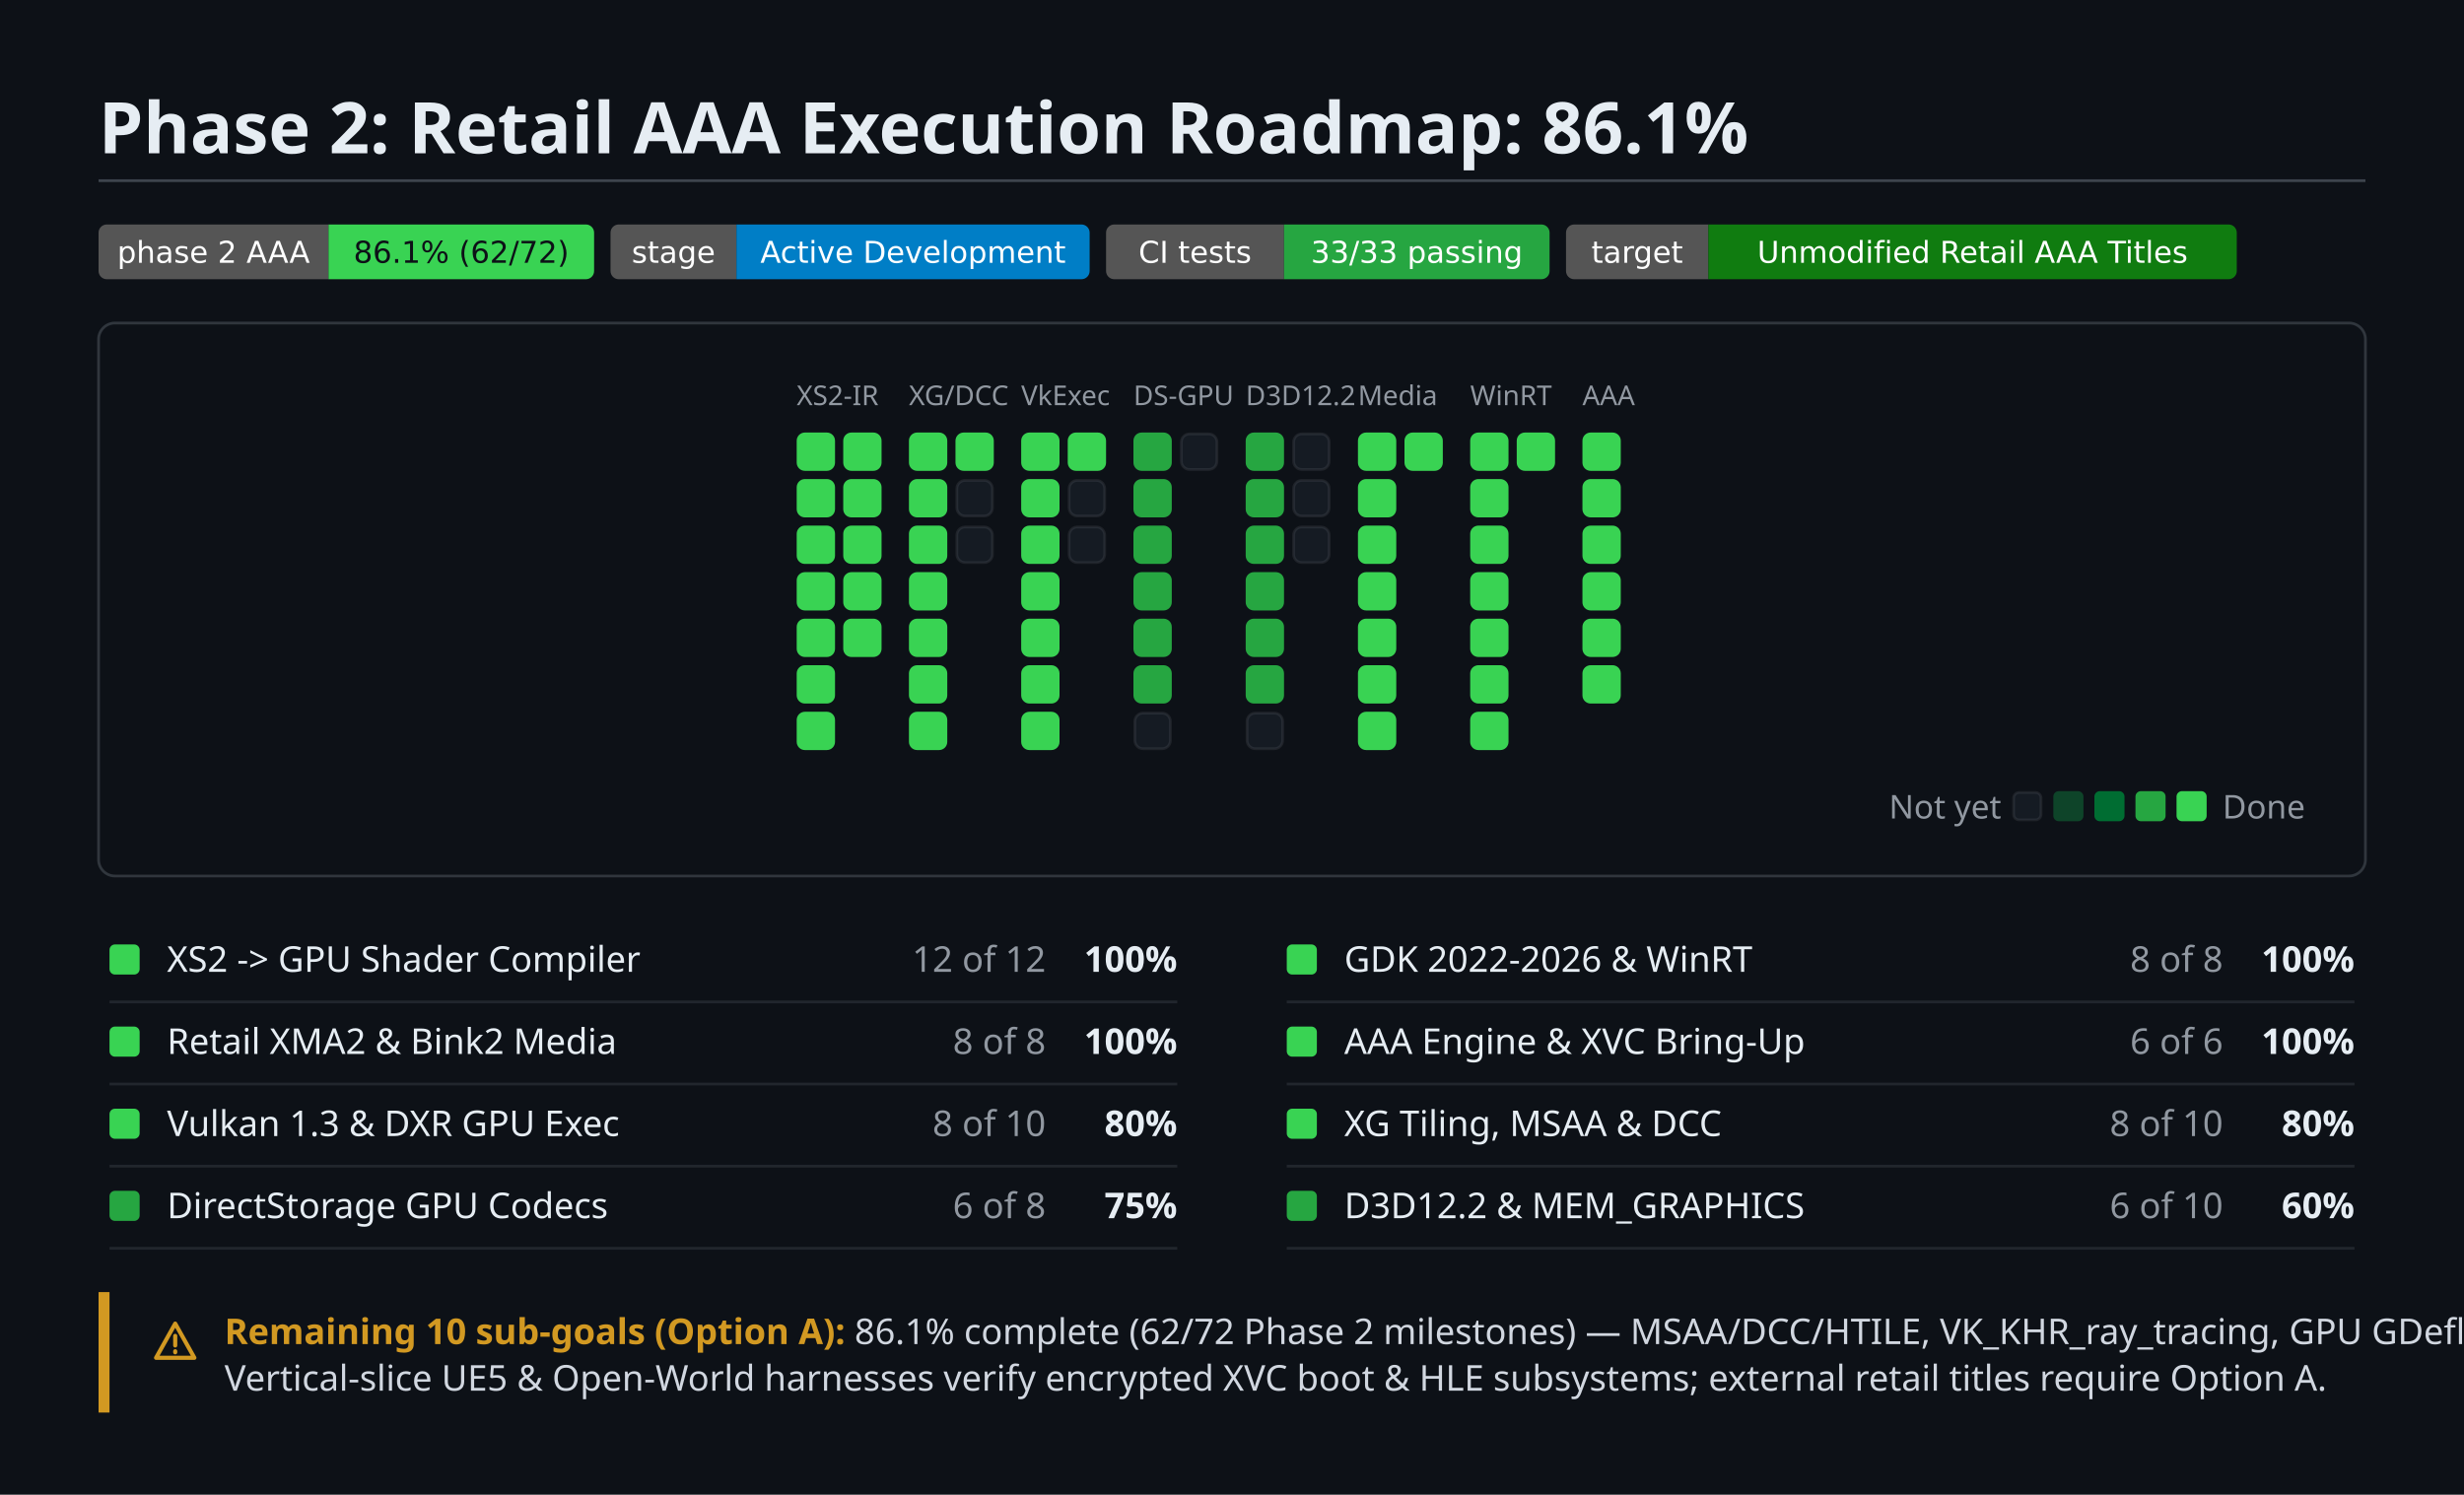
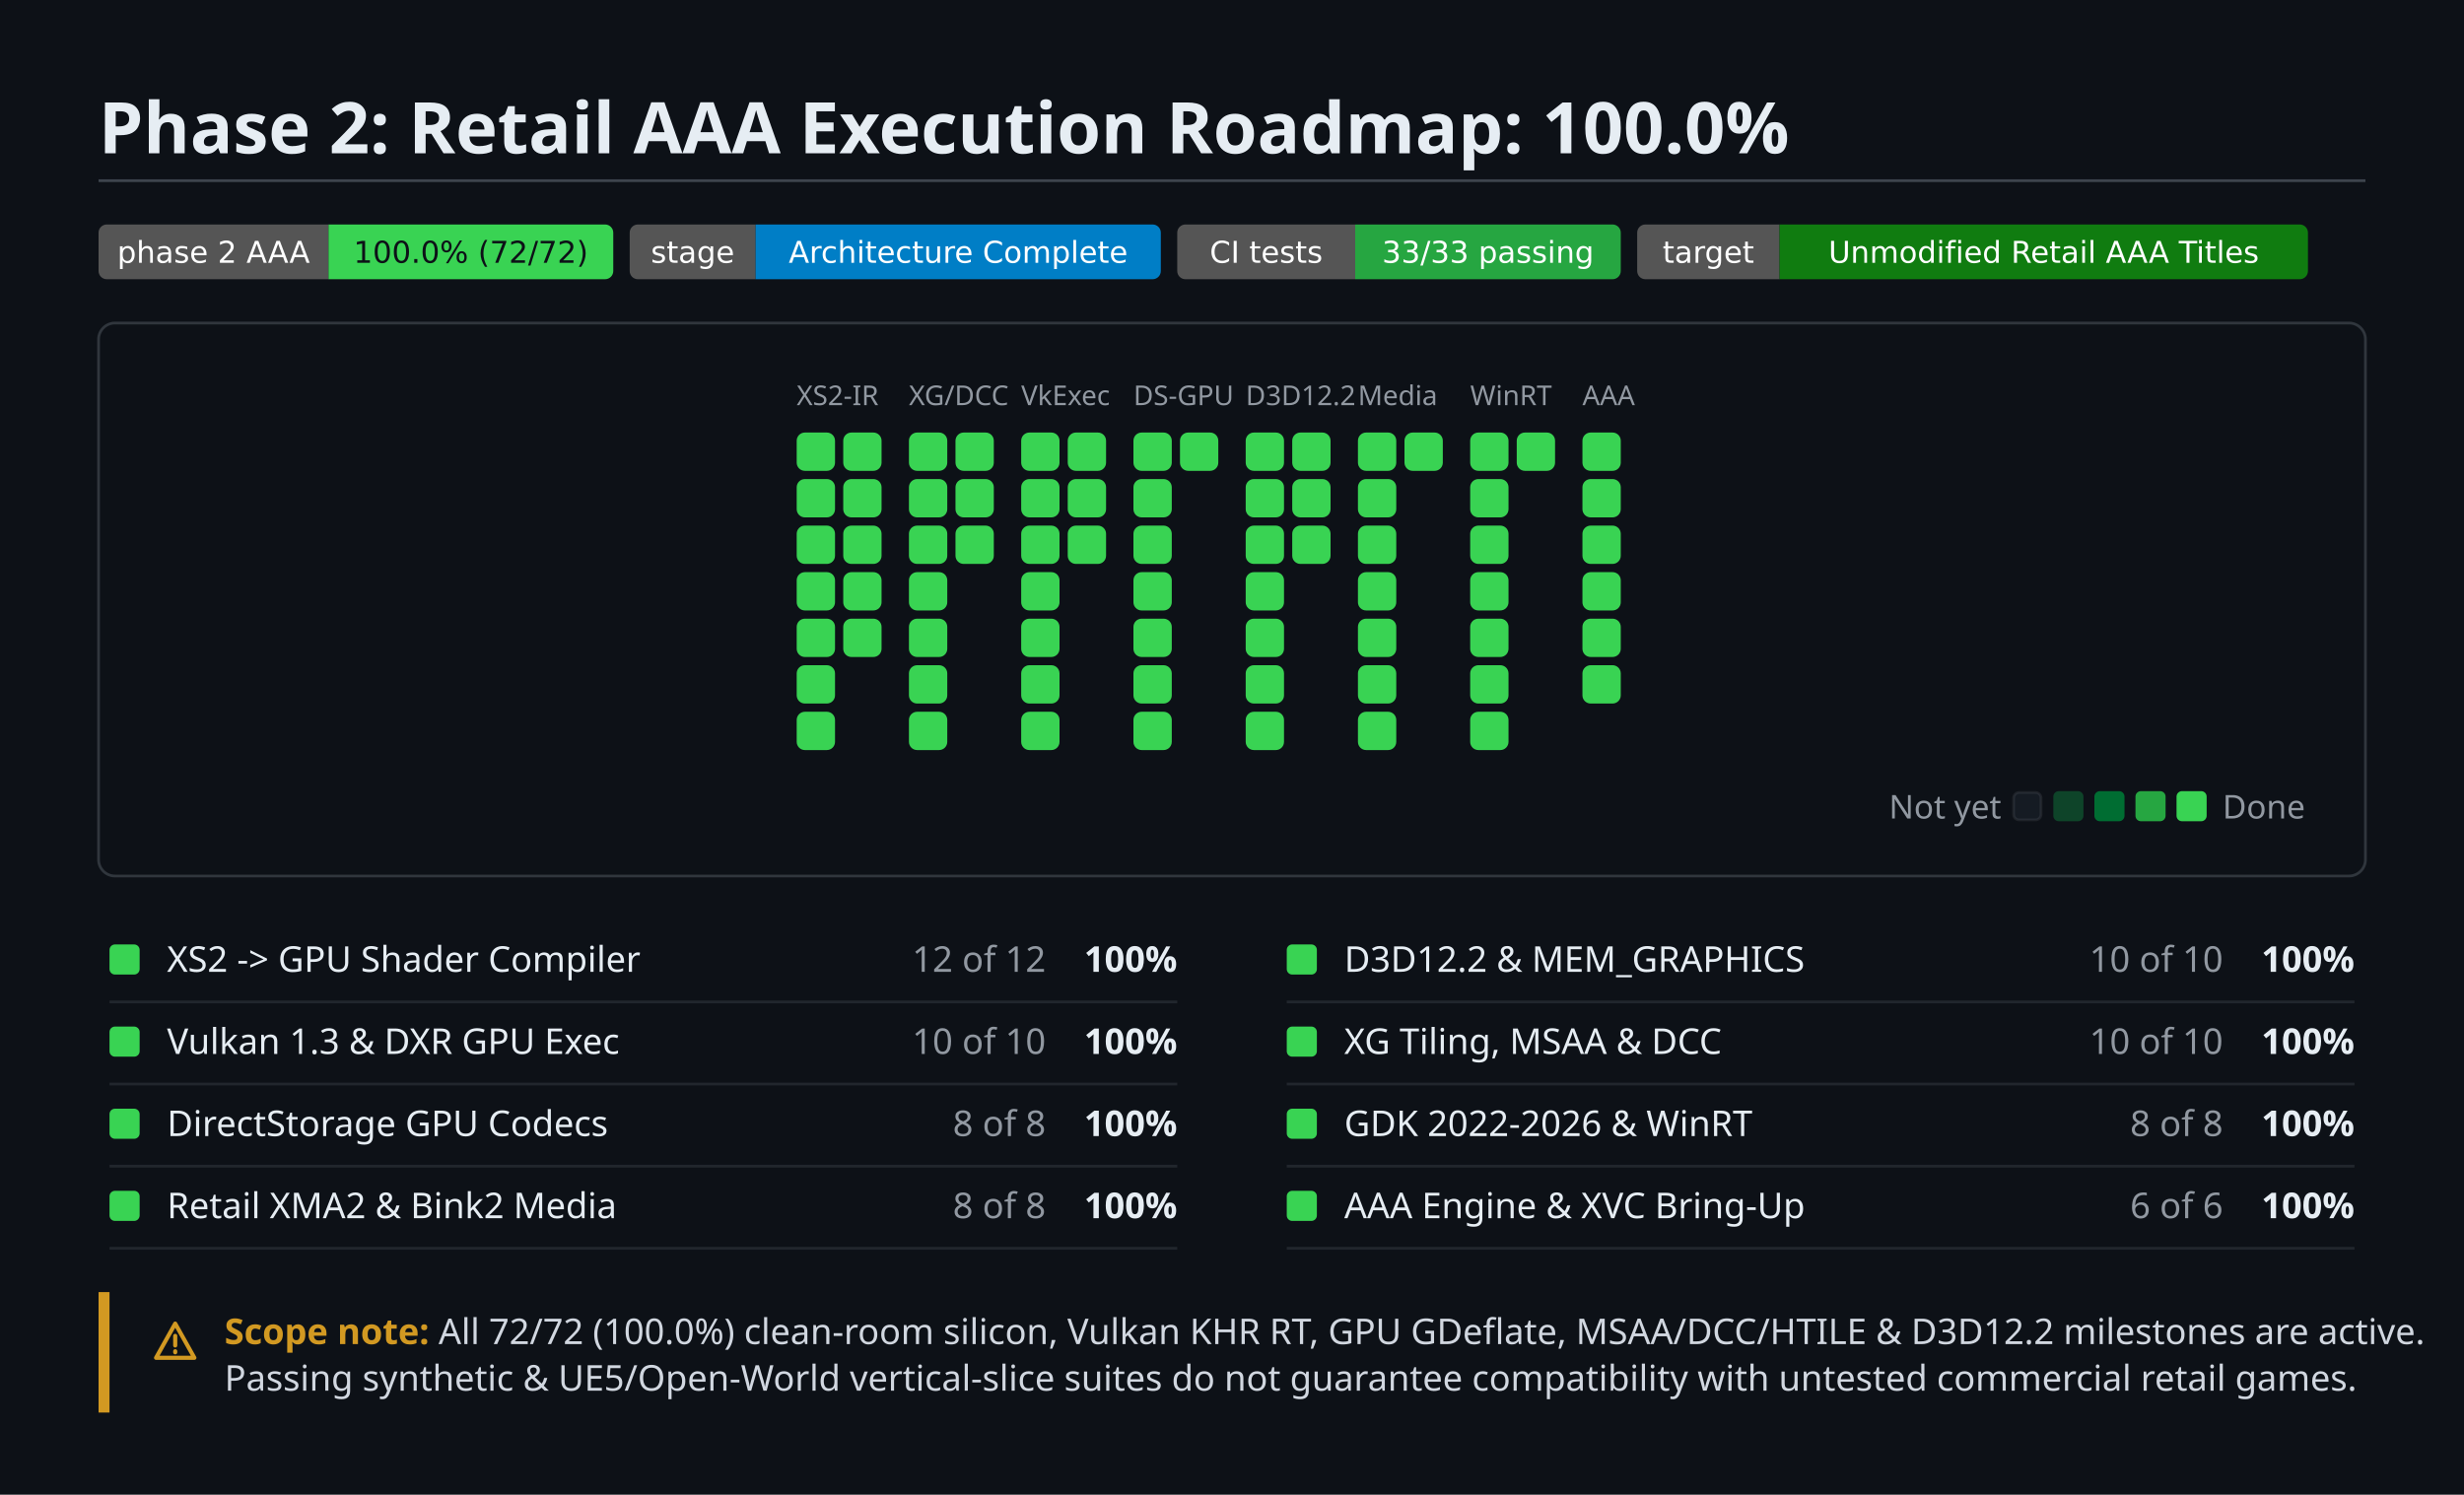
- <svg xmlns="http://www.w3.org/2000/svg" width="900" height="546" viewBox="0 0 900 546" role="img" aria-label="Phase 2: Retail AAA Execution Roadmap: 86.1%">
+ <svg xmlns="http://www.w3.org/2000/svg" width="900" height="546" viewBox="0 0 900 546" role="img" aria-label="Phase 2: Retail AAA Execution Roadmap: 100.0%">
  <style>
    text { font-family: 'Mona Sans', -apple-system, 'Segoe UI', 'Noto Sans', Helvetica, Arial, sans-serif; }
    .h2 { font-size: 26px; font-weight: 600; fill: #e6edf3; }
    .badge-txt { font-family: Verdana, 'DejaVu Sans', Geneva, sans-serif; font-size: 11px; fill: #ffffff; }
    .badge-txt-dark { font-family: Verdana, 'DejaVu Sans', Geneva, sans-serif; font-size: 11px; fill: #0d1117; }
    .g-label { font-size: 10px; fill: #9198a1; }
    .legend-txt { font-size: 12px; fill: #9198a1; }
    .r-name { font-size: 13px; fill: #e6edf3; }
    .r-count { font-size: 13px; fill: #9198a1; font-variant-numeric: tabular-nums; }
    .r-pct { font-size: 13px; font-weight: 600; fill: #e6edf3; font-variant-numeric: tabular-nums; }
    .callout-txt { font-size: 13px; fill: #d1d7e0; }
    .callout-lead { font-size: 13px; font-weight: 600; fill: #d29922; }
  </style>
  <rect width="900" height="546" fill="#0d1117" />
-   <text class="h2" x="36" y="56">Phase 2: Retail AAA Execution Roadmap: 86.1%</text>
+   <text class="h2" x="36" y="56">Phase 2: Retail AAA Execution Roadmap: 100.0%</text>
  <line x1="36" y1="66" x2="864" y2="66" stroke="#3d444d" stroke-width="1" />
  <clipPath id="bclip0">
-     <rect x="36" y="82" width="181" height="20" rx="3" />
+     <rect x="36" y="82" width="188" height="20" rx="3" />
  </clipPath>
  <g clip-path="url(#bclip0)">
    <rect x="36" y="82" width="84" height="20" fill="#555555" />
-     <rect x="120" y="82" width="97" height="20" fill="#39d353" />
+     <rect x="120" y="82" width="104" height="20" fill="#39d353" />
    <text class="badge-txt" x="78.0" y="96" text-anchor="middle">phase 2 AAA</text>
-     <text class="badge-txt-dark" x="168.5" y="96" text-anchor="middle">86.1% (62/72)</text>
+     <text class="badge-txt-dark" x="172.0" y="96" text-anchor="middle">100.0% (72/72)</text>
  </g>
  <clipPath id="bclip1">
-     <rect x="223" y="82" width="175" height="20" rx="3" />
+     <rect x="230" y="82" width="194" height="20" rx="3" />
  </clipPath>
  <g clip-path="url(#bclip1)">
-     <rect x="223" y="82" width="46" height="20" fill="#555555" />
-     <rect x="269" y="82" width="129" height="20" fill="#007ec6" />
-     <text class="badge-txt" x="246.0" y="96" text-anchor="middle">stage</text>
-     <text class="badge-txt" x="333.5" y="96" text-anchor="middle">Active Development</text>
+     <rect x="230" y="82" width="46" height="20" fill="#555555" />
+     <rect x="276" y="82" width="148" height="20" fill="#007ec6" />
+     <text class="badge-txt" x="253.0" y="96" text-anchor="middle">stage</text>
+     <text class="badge-txt" x="350.0" y="96" text-anchor="middle">Architecture Complete</text>
  </g>
  <clipPath id="bclip2">
-     <rect x="404" y="82" width="162" height="20" rx="3" />
+     <rect x="430" y="82" width="162" height="20" rx="3" />
  </clipPath>
  <g clip-path="url(#bclip2)">
-     <rect x="404" y="82" width="65" height="20" fill="#555555" />
-     <rect x="469" y="82" width="97" height="20" fill="#26a641" />
-     <text class="badge-txt" x="436.5" y="96" text-anchor="middle">CI tests</text>
-     <text class="badge-txt" x="517.5" y="96" text-anchor="middle">33/33 passing</text>
+     <rect x="430" y="82" width="65" height="20" fill="#555555" />
+     <rect x="495" y="82" width="97" height="20" fill="#26a641" />
+     <text class="badge-txt" x="462.5" y="96" text-anchor="middle">CI tests</text>
+     <text class="badge-txt" x="543.5" y="96" text-anchor="middle">33/33 passing</text>
  </g>
  <clipPath id="bclip3">
-     <rect x="572" y="82" width="245" height="20" rx="3" />
+     <rect x="598" y="82" width="245" height="20" rx="3" />
  </clipPath>
  <g clip-path="url(#bclip3)">
-     <rect x="572" y="82" width="52" height="20" fill="#555555" />
-     <rect x="624" y="82" width="193" height="20" fill="#107c10" />
-     <text class="badge-txt" x="598.0" y="96" text-anchor="middle">target</text>
-     <text class="badge-txt" x="720.5" y="96" text-anchor="middle">Unmodified Retail AAA Titles</text>
+     <rect x="598" y="82" width="52" height="20" fill="#555555" />
+     <rect x="650" y="82" width="193" height="20" fill="#107c10" />
+     <text class="badge-txt" x="624.0" y="96" text-anchor="middle">target</text>
+     <text class="badge-txt" x="746.5" y="96" text-anchor="middle">Unmodified Retail AAA Titles</text>
  </g>
  <rect x="36" y="118" width="828" height="202" rx="6" fill="#0d1117" stroke="#30363d" stroke-width="1" />
  <text class="g-label" x="291.0" y="148">XS2-IR</text>
  <rect x="291.0" y="158.0" width="14" height="14" rx="3" fill="#39d353" />
  <rect x="291.0" y="175.0" width="14" height="14" rx="3" fill="#39d353" />
  <rect x="291.0" y="192.0" width="14" height="14" rx="3" fill="#39d353" />
  <rect x="291.0" y="209.0" width="14" height="14" rx="3" fill="#39d353" />
  <rect x="291.0" y="226.0" width="14" height="14" rx="3" fill="#39d353" />
  <rect x="291.0" y="243.0" width="14" height="14" rx="3" fill="#39d353" />
  <rect x="291.0" y="260.0" width="14" height="14" rx="3" fill="#39d353" />
  <rect x="308.0" y="158.0" width="14" height="14" rx="3" fill="#39d353" />
  <rect x="308.0" y="175.0" width="14" height="14" rx="3" fill="#39d353" />
  <rect x="308.0" y="192.0" width="14" height="14" rx="3" fill="#39d353" />
  <rect x="308.0" y="209.0" width="14" height="14" rx="3" fill="#39d353" />
  <rect x="308.0" y="226.0" width="14" height="14" rx="3" fill="#39d353" />
  <text class="g-label" x="332.0" y="148">XG/DCC</text>
  <rect x="332.0" y="158.0" width="14" height="14" rx="3" fill="#39d353" />
  <rect x="332.0" y="175.0" width="14" height="14" rx="3" fill="#39d353" />
  <rect x="332.0" y="192.0" width="14" height="14" rx="3" fill="#39d353" />
  <rect x="332.0" y="209.0" width="14" height="14" rx="3" fill="#39d353" />
  <rect x="332.0" y="226.0" width="14" height="14" rx="3" fill="#39d353" />
  <rect x="332.0" y="243.0" width="14" height="14" rx="3" fill="#39d353" />
  <rect x="332.0" y="260.0" width="14" height="14" rx="3" fill="#39d353" />
  <rect x="349.0" y="158.0" width="14" height="14" rx="3" fill="#39d353" />
-   <rect x="349.5" y="175.5" width="13" height="13" rx="3" fill="#151b23" stroke="rgba(240,246,252,0.08)" stroke-width="1" />
-   <rect x="349.5" y="192.5" width="13" height="13" rx="3" fill="#151b23" stroke="rgba(240,246,252,0.08)" stroke-width="1" />
+   <rect x="349.0" y="175.0" width="14" height="14" rx="3" fill="#39d353" />
+   <rect x="349.0" y="192.0" width="14" height="14" rx="3" fill="#39d353" />
  <text class="g-label" x="373.0" y="148">VkExec</text>
  <rect x="373.0" y="158.0" width="14" height="14" rx="3" fill="#39d353" />
  <rect x="373.0" y="175.0" width="14" height="14" rx="3" fill="#39d353" />
  <rect x="373.0" y="192.0" width="14" height="14" rx="3" fill="#39d353" />
  <rect x="373.0" y="209.0" width="14" height="14" rx="3" fill="#39d353" />
  <rect x="373.0" y="226.0" width="14" height="14" rx="3" fill="#39d353" />
  <rect x="373.0" y="243.0" width="14" height="14" rx="3" fill="#39d353" />
  <rect x="373.0" y="260.0" width="14" height="14" rx="3" fill="#39d353" />
  <rect x="390.0" y="158.0" width="14" height="14" rx="3" fill="#39d353" />
-   <rect x="390.5" y="175.5" width="13" height="13" rx="3" fill="#151b23" stroke="rgba(240,246,252,0.08)" stroke-width="1" />
-   <rect x="390.5" y="192.5" width="13" height="13" rx="3" fill="#151b23" stroke="rgba(240,246,252,0.08)" stroke-width="1" />
+   <rect x="390.0" y="175.0" width="14" height="14" rx="3" fill="#39d353" />
+   <rect x="390.0" y="192.0" width="14" height="14" rx="3" fill="#39d353" />
  <text class="g-label" x="414.0" y="148">DS-GPU</text>
-   <rect x="414.0" y="158.0" width="14" height="14" rx="3" fill="#26a641" />
-   <rect x="414.0" y="175.0" width="14" height="14" rx="3" fill="#26a641" />
-   <rect x="414.0" y="192.0" width="14" height="14" rx="3" fill="#26a641" />
-   <rect x="414.0" y="209.0" width="14" height="14" rx="3" fill="#26a641" />
-   <rect x="414.0" y="226.0" width="14" height="14" rx="3" fill="#26a641" />
-   <rect x="414.0" y="243.0" width="14" height="14" rx="3" fill="#26a641" />
-   <rect x="414.5" y="260.5" width="13" height="13" rx="3" fill="#151b23" stroke="rgba(240,246,252,0.08)" stroke-width="1" />
-   <rect x="431.5" y="158.5" width="13" height="13" rx="3" fill="#151b23" stroke="rgba(240,246,252,0.08)" stroke-width="1" />
+   <rect x="414.0" y="158.0" width="14" height="14" rx="3" fill="#39d353" />
+   <rect x="414.0" y="175.0" width="14" height="14" rx="3" fill="#39d353" />
+   <rect x="414.0" y="192.0" width="14" height="14" rx="3" fill="#39d353" />
+   <rect x="414.0" y="209.0" width="14" height="14" rx="3" fill="#39d353" />
+   <rect x="414.0" y="226.0" width="14" height="14" rx="3" fill="#39d353" />
+   <rect x="414.0" y="243.0" width="14" height="14" rx="3" fill="#39d353" />
+   <rect x="414.0" y="260.0" width="14" height="14" rx="3" fill="#39d353" />
+   <rect x="431.0" y="158.0" width="14" height="14" rx="3" fill="#39d353" />
  <text class="g-label" x="455.0" y="148">D3D12.2</text>
-   <rect x="455.0" y="158.0" width="14" height="14" rx="3" fill="#26a641" />
-   <rect x="455.0" y="175.0" width="14" height="14" rx="3" fill="#26a641" />
-   <rect x="455.0" y="192.0" width="14" height="14" rx="3" fill="#26a641" />
-   <rect x="455.0" y="209.0" width="14" height="14" rx="3" fill="#26a641" />
-   <rect x="455.0" y="226.0" width="14" height="14" rx="3" fill="#26a641" />
-   <rect x="455.0" y="243.0" width="14" height="14" rx="3" fill="#26a641" />
-   <rect x="455.5" y="260.5" width="13" height="13" rx="3" fill="#151b23" stroke="rgba(240,246,252,0.08)" stroke-width="1" />
-   <rect x="472.5" y="158.5" width="13" height="13" rx="3" fill="#151b23" stroke="rgba(240,246,252,0.08)" stroke-width="1" />
-   <rect x="472.5" y="175.5" width="13" height="13" rx="3" fill="#151b23" stroke="rgba(240,246,252,0.08)" stroke-width="1" />
-   <rect x="472.5" y="192.5" width="13" height="13" rx="3" fill="#151b23" stroke="rgba(240,246,252,0.08)" stroke-width="1" />
+   <rect x="455.0" y="158.0" width="14" height="14" rx="3" fill="#39d353" />
+   <rect x="455.0" y="175.0" width="14" height="14" rx="3" fill="#39d353" />
+   <rect x="455.0" y="192.0" width="14" height="14" rx="3" fill="#39d353" />
+   <rect x="455.0" y="209.0" width="14" height="14" rx="3" fill="#39d353" />
+   <rect x="455.0" y="226.0" width="14" height="14" rx="3" fill="#39d353" />
+   <rect x="455.0" y="243.0" width="14" height="14" rx="3" fill="#39d353" />
+   <rect x="455.0" y="260.0" width="14" height="14" rx="3" fill="#39d353" />
+   <rect x="472.0" y="158.0" width="14" height="14" rx="3" fill="#39d353" />
+   <rect x="472.0" y="175.0" width="14" height="14" rx="3" fill="#39d353" />
+   <rect x="472.0" y="192.0" width="14" height="14" rx="3" fill="#39d353" />
  <text class="g-label" x="496.0" y="148">Media</text>
  <rect x="496.0" y="158.0" width="14" height="14" rx="3" fill="#39d353" />
  <rect x="496.0" y="175.0" width="14" height="14" rx="3" fill="#39d353" />
  <rect x="496.0" y="192.0" width="14" height="14" rx="3" fill="#39d353" />
  <rect x="496.0" y="209.0" width="14" height="14" rx="3" fill="#39d353" />
  <rect x="496.0" y="226.0" width="14" height="14" rx="3" fill="#39d353" />
  <rect x="496.0" y="243.0" width="14" height="14" rx="3" fill="#39d353" />
  <rect x="496.0" y="260.0" width="14" height="14" rx="3" fill="#39d353" />
  <rect x="513.0" y="158.0" width="14" height="14" rx="3" fill="#39d353" />
  <text class="g-label" x="537.0" y="148">WinRT</text>
  <rect x="537.0" y="158.0" width="14" height="14" rx="3" fill="#39d353" />
  <rect x="537.0" y="175.0" width="14" height="14" rx="3" fill="#39d353" />
  <rect x="537.0" y="192.0" width="14" height="14" rx="3" fill="#39d353" />
  <rect x="537.0" y="209.0" width="14" height="14" rx="3" fill="#39d353" />
  <rect x="537.0" y="226.0" width="14" height="14" rx="3" fill="#39d353" />
  <rect x="537.0" y="243.0" width="14" height="14" rx="3" fill="#39d353" />
  <rect x="537.0" y="260.0" width="14" height="14" rx="3" fill="#39d353" />
  <rect x="554.0" y="158.0" width="14" height="14" rx="3" fill="#39d353" />
  <text class="g-label" x="578.0" y="148">AAA</text>
  <rect x="578.0" y="158.0" width="14" height="14" rx="3" fill="#39d353" />
  <rect x="578.0" y="175.0" width="14" height="14" rx="3" fill="#39d353" />
  <rect x="578.0" y="192.0" width="14" height="14" rx="3" fill="#39d353" />
  <rect x="578.0" y="209.0" width="14" height="14" rx="3" fill="#39d353" />
  <rect x="578.0" y="226.0" width="14" height="14" rx="3" fill="#39d353" />
  <rect x="578.0" y="243.0" width="14" height="14" rx="3" fill="#39d353" />
  <text class="legend-txt" x="842" y="299" text-anchor="end">Done</text>
  <rect x="795.0" y="289.0" width="11" height="11" rx="2" fill="#39d353" />
  <rect x="780.0" y="289.0" width="11" height="11" rx="2" fill="#26a641" />
  <rect x="765.0" y="289.0" width="11" height="11" rx="2" fill="#006d32" />
  <rect x="750.0" y="289.0" width="11" height="11" rx="2" fill="#0e4429" />
  <rect x="735.5" y="289.5" width="10" height="10" rx="2" fill="#151b23" stroke="rgba(240,246,252,0.08)" stroke-width="1" />
  <text class="legend-txt" x="731" y="299" text-anchor="end">Not yet</text>
  <rect x="40.0" y="345.0" width="11" height="11" rx="2" fill="#39d353" />
  <text class="r-name" x="61.0" y="355">XS2 -&gt; GPU Shader Compiler</text>
  <text class="r-count" x="382.0" y="355" text-anchor="end">12 of 12</text>
  <text class="r-pct" x="430.0" y="355" text-anchor="end">100%</text>
  <line x1="40.0" y1="366" x2="430.0" y2="366" stroke="#21262d" stroke-width="1" />
  <rect x="470.0" y="345.0" width="11" height="11" rx="2" fill="#39d353" />
-   <text class="r-name" x="491.0" y="355">GDK 2022-2026 &amp; WinRT</text>
-   <text class="r-count" x="812.0" y="355" text-anchor="end">8 of 8</text>
+   <text class="r-name" x="491.0" y="355">D3D12.2 &amp; MEM_GRAPHICS</text>
+   <text class="r-count" x="812.0" y="355" text-anchor="end">10 of 10</text>
  <text class="r-pct" x="860.0" y="355" text-anchor="end">100%</text>
  <line x1="470.0" y1="366" x2="860.0" y2="366" stroke="#21262d" stroke-width="1" />
  <rect x="40.0" y="375.0" width="11" height="11" rx="2" fill="#39d353" />
-   <text class="r-name" x="61.0" y="385">Retail XMA2 &amp; Bink2 Media</text>
-   <text class="r-count" x="382.0" y="385" text-anchor="end">8 of 8</text>
+   <text class="r-name" x="61.0" y="385">Vulkan 1.3 &amp; DXR GPU Exec</text>
+   <text class="r-count" x="382.0" y="385" text-anchor="end">10 of 10</text>
  <text class="r-pct" x="430.0" y="385" text-anchor="end">100%</text>
  <line x1="40.0" y1="396" x2="430.0" y2="396" stroke="#21262d" stroke-width="1" />
  <rect x="470.0" y="375.0" width="11" height="11" rx="2" fill="#39d353" />
-   <text class="r-name" x="491.0" y="385">AAA Engine &amp; XVC Bring-Up</text>
-   <text class="r-count" x="812.0" y="385" text-anchor="end">6 of 6</text>
+   <text class="r-name" x="491.0" y="385">XG Tiling, MSAA &amp; DCC</text>
+   <text class="r-count" x="812.0" y="385" text-anchor="end">10 of 10</text>
  <text class="r-pct" x="860.0" y="385" text-anchor="end">100%</text>
  <line x1="470.0" y1="396" x2="860.0" y2="396" stroke="#21262d" stroke-width="1" />
  <rect x="40.0" y="405.0" width="11" height="11" rx="2" fill="#39d353" />
-   <text class="r-name" x="61.0" y="415">Vulkan 1.3 &amp; DXR GPU Exec</text>
-   <text class="r-count" x="382.0" y="415" text-anchor="end">8 of 10</text>
-   <text class="r-pct" x="430.0" y="415" text-anchor="end">80%</text>
+   <text class="r-name" x="61.0" y="415">DirectStorage GPU Codecs</text>
+   <text class="r-count" x="382.0" y="415" text-anchor="end">8 of 8</text>
+   <text class="r-pct" x="430.0" y="415" text-anchor="end">100%</text>
  <line x1="40.0" y1="426" x2="430.0" y2="426" stroke="#21262d" stroke-width="1" />
  <rect x="470.0" y="405.0" width="11" height="11" rx="2" fill="#39d353" />
-   <text class="r-name" x="491.0" y="415">XG Tiling, MSAA &amp; DCC</text>
-   <text class="r-count" x="812.0" y="415" text-anchor="end">8 of 10</text>
-   <text class="r-pct" x="860.0" y="415" text-anchor="end">80%</text>
+   <text class="r-name" x="491.0" y="415">GDK 2022-2026 &amp; WinRT</text>
+   <text class="r-count" x="812.0" y="415" text-anchor="end">8 of 8</text>
+   <text class="r-pct" x="860.0" y="415" text-anchor="end">100%</text>
  <line x1="470.0" y1="426" x2="860.0" y2="426" stroke="#21262d" stroke-width="1" />
-   <rect x="40.0" y="435.0" width="11" height="11" rx="2" fill="#26a641" />
-   <text class="r-name" x="61.0" y="445">DirectStorage GPU Codecs</text>
-   <text class="r-count" x="382.0" y="445" text-anchor="end">6 of 8</text>
-   <text class="r-pct" x="430.0" y="445" text-anchor="end">75%</text>
+   <rect x="40.0" y="435.0" width="11" height="11" rx="2" fill="#39d353" />
+   <text class="r-name" x="61.0" y="445">Retail XMA2 &amp; Bink2 Media</text>
+   <text class="r-count" x="382.0" y="445" text-anchor="end">8 of 8</text>
+   <text class="r-pct" x="430.0" y="445" text-anchor="end">100%</text>
  <line x1="40.0" y1="456" x2="430.0" y2="456" stroke="#21262d" stroke-width="1" />
-   <rect x="470.0" y="435.0" width="11" height="11" rx="2" fill="#26a641" />
-   <text class="r-name" x="491.0" y="445">D3D12.2 &amp; MEM_GRAPHICS</text>
-   <text class="r-count" x="812.0" y="445" text-anchor="end">6 of 10</text>
-   <text class="r-pct" x="860.0" y="445" text-anchor="end">60%</text>
+   <rect x="470.0" y="435.0" width="11" height="11" rx="2" fill="#39d353" />
+   <text class="r-name" x="491.0" y="445">AAA Engine &amp; XVC Bring-Up</text>
+   <text class="r-count" x="812.0" y="445" text-anchor="end">6 of 6</text>
+   <text class="r-pct" x="860.0" y="445" text-anchor="end">100%</text>
  <line x1="470.0" y1="456" x2="860.0" y2="456" stroke="#21262d" stroke-width="1" />
  <rect x="36" y="472" width="4" height="44" fill="#d29922" />
  <g transform="translate(56,482)">
    <path d="M8 1.5 15 14H1z" fill="none" stroke="#d29922" stroke-width="1.5" stroke-linejoin="round" />
    <path d="M8 6v3.5M8 11.6v.4" stroke="#d29922" stroke-width="1.5" stroke-linecap="round" />
  </g>
  <text class="callout-txt" x="82" y="491">
-     <tspan class="callout-lead">Remaining 10 sub-goals (Option A):</tspan> 86.1% complete (62/72 Phase 2 milestones) — MSAA/DCC/HTILE, VK_KHR_ray_tracing, GPU GDeflate &amp; VRS/Work Graphs remain.</text>
-   <text class="callout-txt" x="82" y="508">Vertical-slice UE5 &amp; Open-World harnesses verify encrypted XVC boot &amp; HLE subsystems; external retail titles require Option A.</text>
+     <tspan class="callout-lead">Scope note:</tspan> All 72/72 (100.0%) clean-room silicon, Vulkan KHR RT, GPU GDeflate, MSAA/DCC/HTILE &amp; D3D12.2 milestones are active.</text>
+   <text class="callout-txt" x="82" y="508">Passing synthetic &amp; UE5/Open-World vertical-slice suites do not guarantee compatibility with untested commercial retail games.</text>
</svg>
